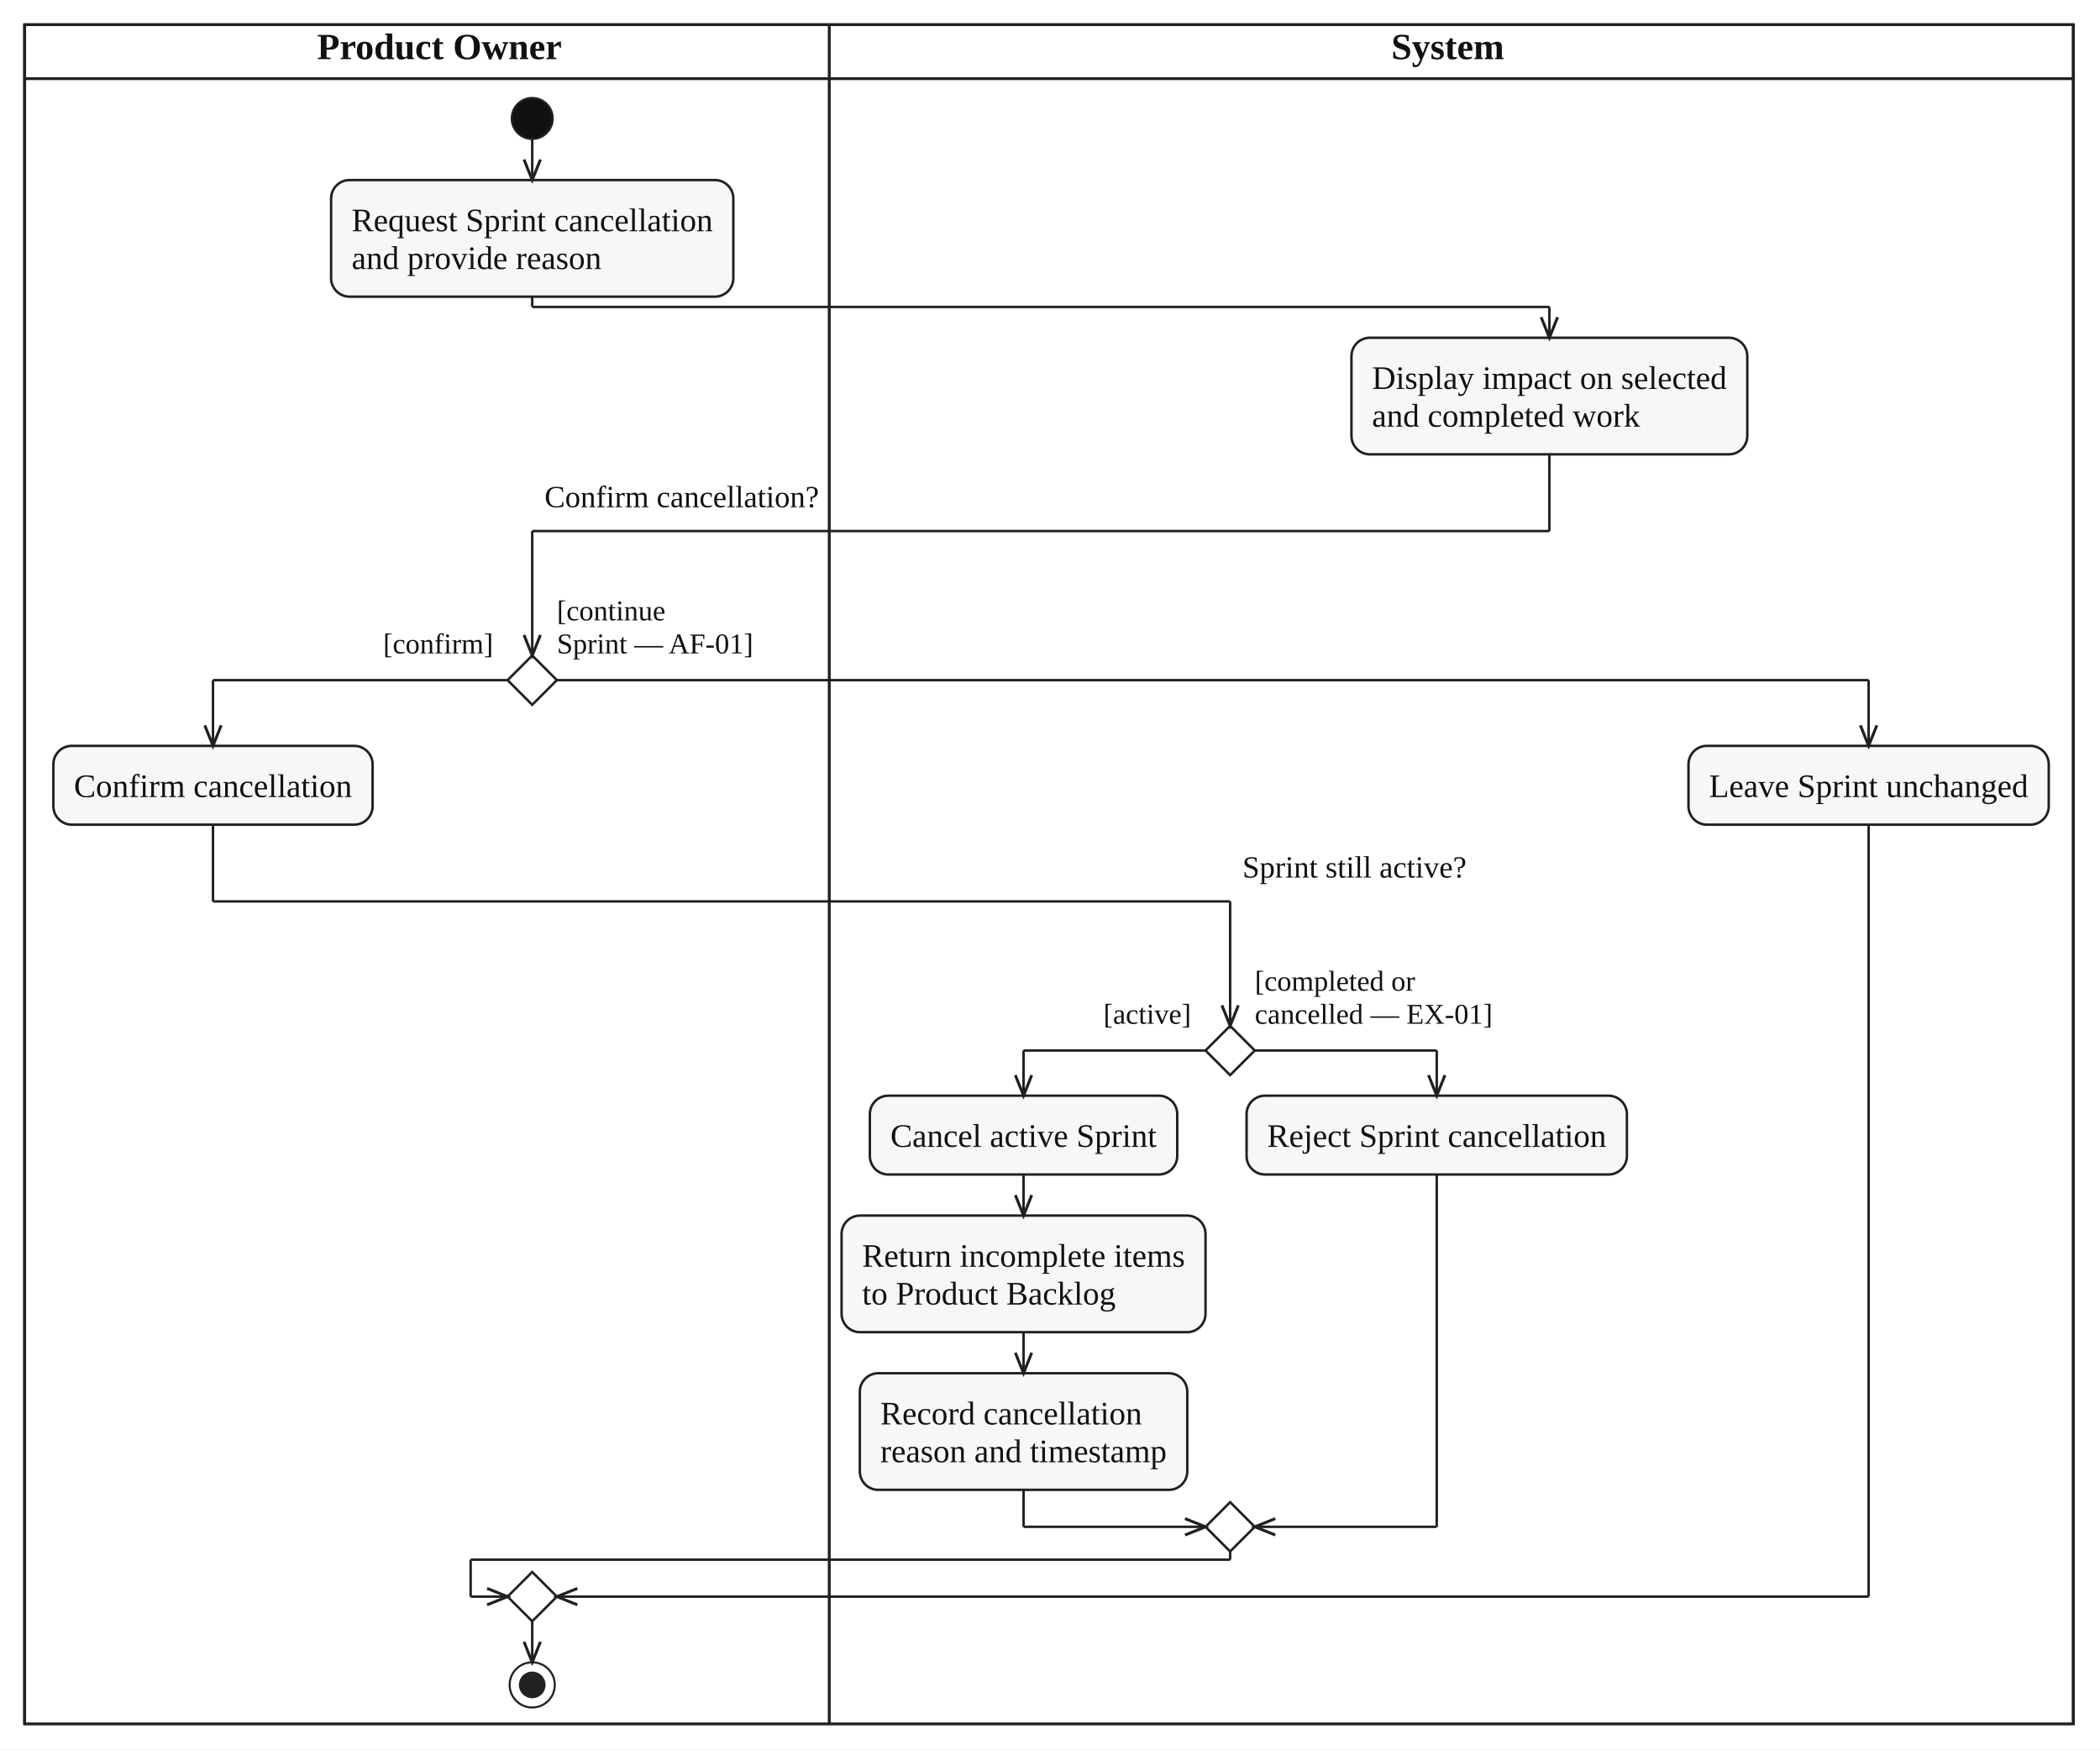
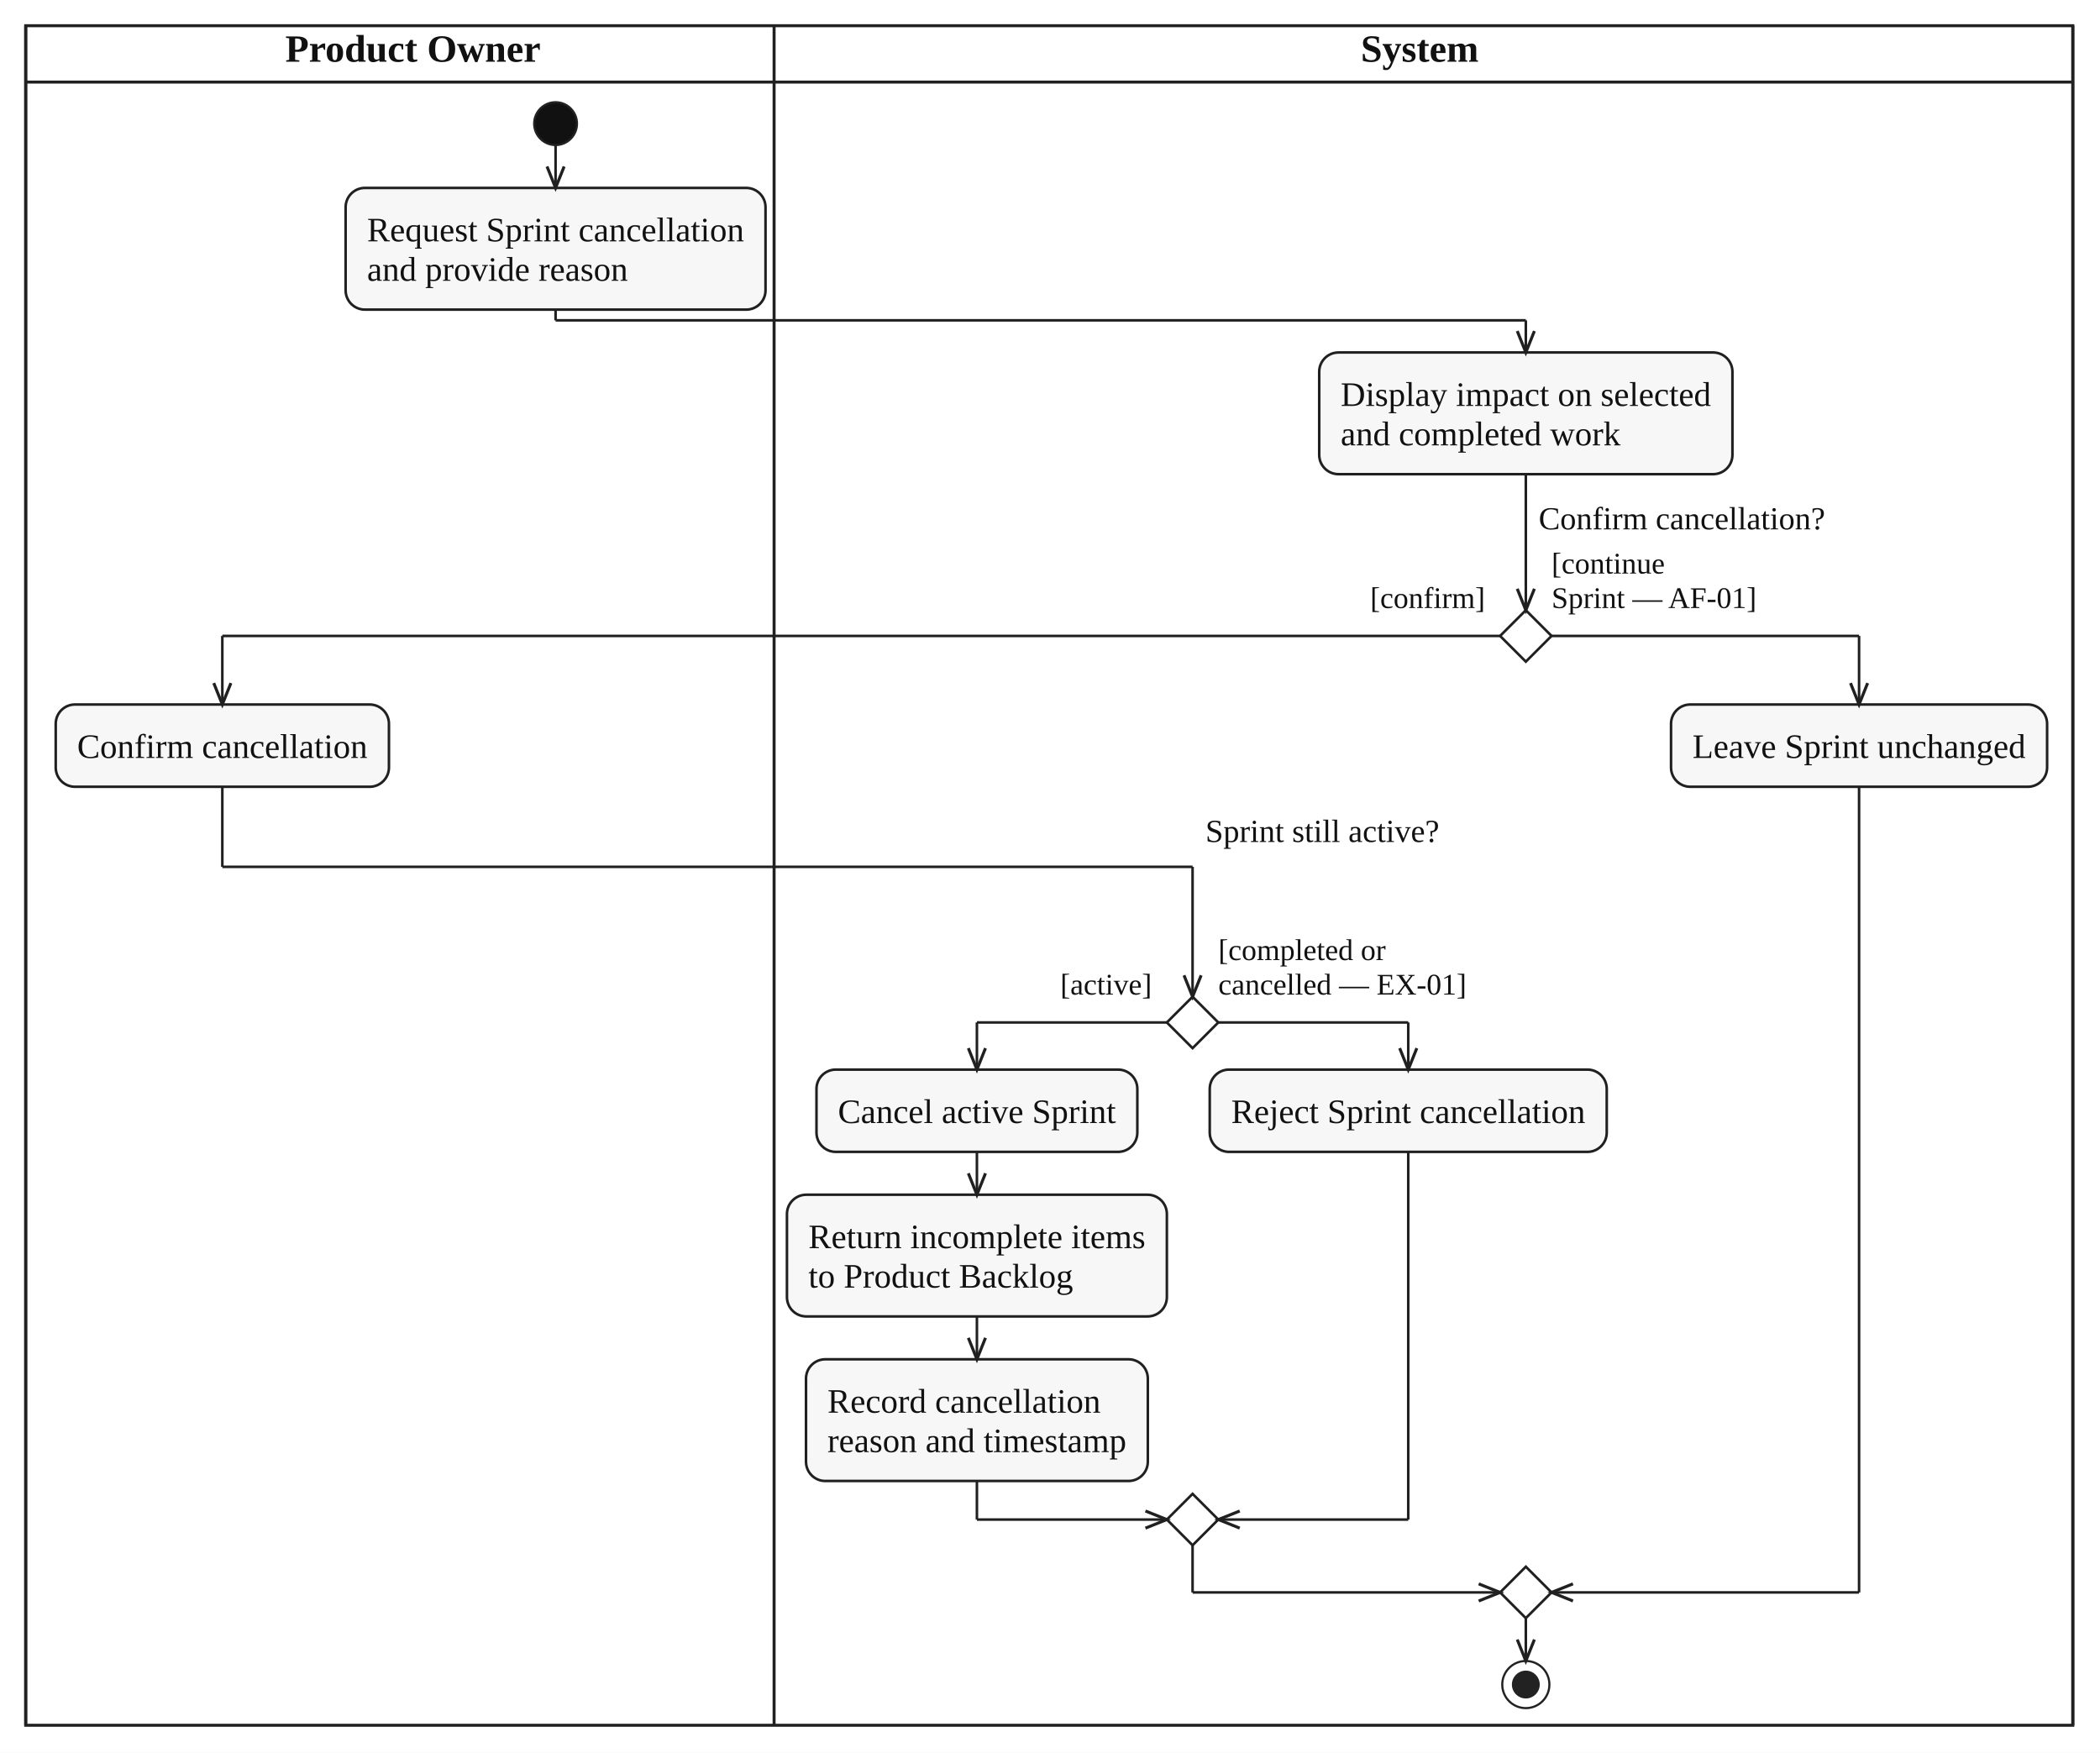
- <svg xmlns="http://www.w3.org/2000/svg" contentStyleType="text/css" height="852px" preserveAspectRatio="none" style="width:1023px;height:852px;background:#FFFFFF;" version="1.1" viewBox="-5 0.394 1023 852" width="1023px" zoomAndPan="magnify" data-pres-formatted="1">
-   <rect id="pres-background" x="-5" y="0.394" width="1023" height="852" fill="#FFFFFF" stroke="none" />
+ <svg xmlns="http://www.w3.org/2000/svg" contentStyleType="text/css" height="818px" preserveAspectRatio="none" style="width:980px;height:818px;background:#FFFFFF;" version="1.1" viewBox="-5 0.394 980 818" width="980px" zoomAndPan="magnify" data-pres-formatted="1">
+   <rect id="pres-background" x="-5" y="0.394" width="980" height="818" fill="#FFFFFF" stroke="none" />
  <defs />
  <g>
-     <rect fill="#FFFFFF" height="30.698" style="stroke:#FFFFFF;stroke-width:1.0;" width="983.285" x="15" y="12.394" />
+     <rect fill="#FFFFFF" height="30.698" style="stroke:#FFFFFF;stroke-width:1.0;" width="940.565" x="15" y="12.394" />
    <ellipse cx="254.269" cy="58.092" fill="#111111" rx="10" ry="10" style="stroke:#222222;stroke-width:1.0;" />
    <rect fill="#F7F7F7" height="56.797" rx="9" ry="9" style="stroke:#202020;stroke-width:1.2;" width="195.953" x="156.292" y="88.092" />
    <text fill="#111111" font-family="Times New Roman" font-size="16" lengthAdjust="spacing" textLength="175.953" x="166.292" y="113.029">Request Sprint cancellation</text>
    <text fill="#111111" font-family="Times New Roman" font-size="16" lengthAdjust="spacing" textLength="121.734" x="166.292" y="131.428">and provide reason</text>
-     <polygon fill="#FFFFFF" points="254.269,319.673,266.269,331.673,254.269,343.673,242.269,331.673,254.269,319.673" style="stroke:#202020;stroke-width:1.2;" />
-     <text fill="#111111" font-family="Times New Roman" font-size="15" lengthAdjust="spacing" textLength="133.696" x="260.269" y="247.434">Confirm cancellation?</text>
-     <text fill="#111111" font-family="Times New Roman" font-size="15" lengthAdjust="spacing" textLength="3.75" x="260.269" y="264.683"> </text>
-     <text fill="#111111" font-family="Times New Roman" font-size="15" lengthAdjust="spacing" textLength="3.75" x="260.269" y="281.931"> </text>
-     <text fill="#111111" font-family="Times New Roman" font-size="15" lengthAdjust="spacing" textLength="3.75" x="260.269" y="299.18"> </text>
-     <text fill="#111111" font-family="Times New Roman" font-size="15" lengthAdjust="spacing" textLength="3.75" x="260.269" y="316.428"> </text>
-     <text fill="#111111" font-family="Times New Roman" font-size="14" lengthAdjust="spacing" textLength="60.642" x="181.627" y="318.644">[confirm]  </text>
-     <text fill="#111111" font-family="Times New Roman" font-size="6" lengthAdjust="spacing" textLength="1.5" x="181.627" y="327.274"> </text>
-     <text fill="#111111" font-family="Times New Roman" font-size="14" lengthAdjust="spacing" textLength="59.869" x="266.269" y="302.546">  [continue</text>
-     <text fill="#111111" font-family="Times New Roman" font-size="14" lengthAdjust="spacing" textLength="103.448" x="266.269" y="318.644">  Sprint — AF-01]</text>
-     <text fill="#111111" font-family="Times New Roman" font-size="6" lengthAdjust="spacing" textLength="1.5" x="266.269" y="327.274"> </text>
-     <rect fill="#F7F7F7" height="38.398" rx="9" ry="9" style="stroke:#202020;stroke-width:1.2;" width="155.508" x="21" y="363.673" />
-     <text fill="#111111" font-family="Times New Roman" font-size="16" lengthAdjust="spacing" textLength="135.508" x="31" y="388.61">Confirm cancellation</text>
-     <polygon fill="#FFFFFF" points="254.269,766.051,266.269,778.051,254.269,790.051,242.269,778.051,254.269,766.051" style="stroke:#202020;stroke-width:1.2;" />
-     <ellipse cx="254.269" cy="821.051" fill="none" rx="11" ry="11" style="stroke:#222222;stroke-width:1.0;" />
-     <ellipse cx="254.269" cy="821.051" fill="#222222" rx="6" ry="6" style="stroke:#222222;stroke-width:1.0;" />
-     <line style="stroke:#202020;stroke-width:1.4;" x1="7" x2="7" y1="12.394" y2="840.051" />
-     <rect fill="#F7F7F7" height="56.797" rx="9" ry="9" style="stroke:#202020;stroke-width:1.2;" width="192.836" x="653.352" y="164.889" />
-     <text fill="#111111" font-family="Times New Roman" font-size="16" lengthAdjust="spacing" textLength="172.836" x="663.352" y="189.826">Display impact on selected</text>
-     <text fill="#111111" font-family="Times New Roman" font-size="16" lengthAdjust="spacing" textLength="130.625" x="663.352" y="208.225">and completed work</text>
-     <polygon fill="#FFFFFF" points="594.256,500.059,606.256,512.059,594.256,524.059,582.256,512.059,594.256,500.059" style="stroke:#202020;stroke-width:1.2;" />
-     <text fill="#111111" font-family="Times New Roman" font-size="15" lengthAdjust="spacing" textLength="109.145" x="600.256" y="427.82">Sprint still active?</text>
-     <text fill="#111111" font-family="Times New Roman" font-size="15" lengthAdjust="spacing" textLength="3.75" x="600.256" y="445.068"> </text>
-     <text fill="#111111" font-family="Times New Roman" font-size="15" lengthAdjust="spacing" textLength="3.75" x="600.256" y="462.317"> </text>
-     <text fill="#111111" font-family="Times New Roman" font-size="15" lengthAdjust="spacing" textLength="3.75" x="600.256" y="479.565"> </text>
-     <text fill="#111111" font-family="Times New Roman" font-size="15" lengthAdjust="spacing" textLength="3.75" x="600.256" y="496.814"> </text>
-     <text fill="#111111" font-family="Times New Roman" font-size="14" lengthAdjust="spacing" textLength="49.745" x="532.511" y="499.03">[active]  </text>
-     <text fill="#111111" font-family="Times New Roman" font-size="6" lengthAdjust="spacing" textLength="1.5" x="532.511" y="507.66"> </text>
-     <text fill="#111111" font-family="Times New Roman" font-size="14" lengthAdjust="spacing" textLength="85.135" x="606.256" y="482.932">  [completed or</text>
-     <text fill="#111111" font-family="Times New Roman" font-size="14" lengthAdjust="spacing" textLength="122.835" x="606.256" y="499.03">  cancelled — EX-01]</text>
-     <text fill="#111111" font-family="Times New Roman" font-size="6" lengthAdjust="spacing" textLength="1.5" x="606.256" y="507.66"> </text>
-     <rect fill="#F7F7F7" height="38.398" rx="9" ry="9" style="stroke:#202020;stroke-width:1.2;" width="149.734" x="418.746" y="534.059" />
-     <text fill="#111111" font-family="Times New Roman" font-size="16" lengthAdjust="spacing" textLength="129.734" x="428.746" y="558.996">Cancel active Sprint</text>
-     <rect fill="#F7F7F7" height="56.797" rx="9" ry="9" style="stroke:#202020;stroke-width:1.2;" width="177.297" x="404.965" y="592.457" />
-     <text fill="#111111" font-family="Times New Roman" font-size="16" lengthAdjust="spacing" textLength="157.297" x="414.965" y="617.394">Return incomplete items</text>
-     <text fill="#111111" font-family="Times New Roman" font-size="16" lengthAdjust="spacing" textLength="123.539" x="414.965" y="635.793">to Product Backlog</text>
-     <rect fill="#F7F7F7" height="56.797" rx="9" ry="9" style="stroke:#202020;stroke-width:1.2;" width="159.516" x="413.856" y="669.254" />
-     <text fill="#111111" font-family="Times New Roman" font-size="16" lengthAdjust="spacing" textLength="127.492" x="423.856" y="694.191">Record cancellation</text>
-     <text fill="#111111" font-family="Times New Roman" font-size="16" lengthAdjust="spacing" textLength="139.516" x="423.856" y="712.59">reason and timestamp</text>
-     <rect fill="#F7F7F7" height="38.398" rx="9" ry="9" style="stroke:#202020;stroke-width:1.2;" width="185.273" x="602.262" y="534.059" />
-     <text fill="#111111" font-family="Times New Roman" font-size="16" lengthAdjust="spacing" textLength="165.273" x="612.262" y="558.996">Reject Sprint cancellation</text>
-     <polygon fill="#FFFFFF" points="594.256,732.051,606.256,744.051,594.256,756.051,582.256,744.051,594.256,732.051" style="stroke:#202020;stroke-width:1.2;" />
-     <rect fill="#F7F7F7" height="38.398" rx="9" ry="9" style="stroke:#202020;stroke-width:1.2;" width="175.5" x="817.535" y="363.673" />
-     <text fill="#111111" font-family="Times New Roman" font-size="16" lengthAdjust="spacing" textLength="155.5" x="827.535" y="388.61">Leave Sprint unchanged</text>
-     <line style="stroke:#202020;stroke-width:1.4;" x1="398.965" x2="398.965" y1="12.394" y2="840.051" />
-     <line style="stroke:#202020;stroke-width:1.4;" x1="1005.035" x2="1005.035" y1="12.394" y2="840.051" />
+     <rect fill="#F7F7F7" height="38.398" rx="9" ry="9" style="stroke:#202020;stroke-width:1.2;" width="155.508" x="21" y="329.176" />
+     <text fill="#111111" font-family="Times New Roman" font-size="16" lengthAdjust="spacing" textLength="135.508" x="31" y="354.113">Confirm cancellation</text>
+     <line style="stroke:#202020;stroke-width:1.4;" x1="7" x2="7" y1="12.394" y2="805.554" />
+     <rect fill="#F7F7F7" height="56.797" rx="9" ry="9" style="stroke:#202020;stroke-width:1.2;" width="192.836" x="610.633" y="164.889" />
+     <text fill="#111111" font-family="Times New Roman" font-size="16" lengthAdjust="spacing" textLength="172.836" x="620.633" y="189.826">Display impact on selected</text>
+     <text fill="#111111" font-family="Times New Roman" font-size="16" lengthAdjust="spacing" textLength="130.625" x="620.633" y="208.225">and completed work</text>
+     <polygon fill="#FFFFFF" points="707.051,285.176,719.051,297.176,707.051,309.176,695.051,297.176,707.051,285.176" style="stroke:#202020;stroke-width:1.2;" />
+     <text fill="#111111" font-family="Times New Roman" font-size="15" lengthAdjust="spacing" textLength="133.696" x="713.051" y="247.434">Confirm cancellation?</text>
+     <text fill="#111111" font-family="Times New Roman" font-size="15" lengthAdjust="spacing" textLength="3.75" x="713.051" y="264.683"> </text>
+     <text fill="#111111" font-family="Times New Roman" font-size="15" lengthAdjust="spacing" textLength="3.75" x="713.051" y="281.931"> </text>
+     <text fill="#111111" font-family="Times New Roman" font-size="14" lengthAdjust="spacing" textLength="60.642" x="634.409" y="284.147">[confirm]  </text>
+     <text fill="#111111" font-family="Times New Roman" font-size="6" lengthAdjust="spacing" textLength="1.5" x="634.409" y="292.777"> </text>
+     <text fill="#111111" font-family="Times New Roman" font-size="14" lengthAdjust="spacing" textLength="59.869" x="719.051" y="268.049">  [continue</text>
+     <text fill="#111111" font-family="Times New Roman" font-size="14" lengthAdjust="spacing" textLength="103.448" x="719.051" y="284.147">  Sprint — AF-01]</text>
+     <text fill="#111111" font-family="Times New Roman" font-size="6" lengthAdjust="spacing" textLength="1.5" x="719.051" y="292.777"> </text>
+     <polygon fill="#FFFFFF" points="551.536,465.562,563.536,477.562,551.536,489.562,539.536,477.562,551.536,465.562" style="stroke:#202020;stroke-width:1.2;" />
+     <text fill="#111111" font-family="Times New Roman" font-size="15" lengthAdjust="spacing" textLength="109.145" x="557.536" y="393.323">Sprint still active?</text>
+     <text fill="#111111" font-family="Times New Roman" font-size="15" lengthAdjust="spacing" textLength="3.75" x="557.536" y="410.571"> </text>
+     <text fill="#111111" font-family="Times New Roman" font-size="15" lengthAdjust="spacing" textLength="3.75" x="557.536" y="427.82"> </text>
+     <text fill="#111111" font-family="Times New Roman" font-size="15" lengthAdjust="spacing" textLength="3.75" x="557.536" y="445.068"> </text>
+     <text fill="#111111" font-family="Times New Roman" font-size="15" lengthAdjust="spacing" textLength="3.75" x="557.536" y="462.317"> </text>
+     <text fill="#111111" font-family="Times New Roman" font-size="14" lengthAdjust="spacing" textLength="49.745" x="489.791" y="464.533">[active]  </text>
+     <text fill="#111111" font-family="Times New Roman" font-size="6" lengthAdjust="spacing" textLength="1.5" x="489.791" y="473.163"> </text>
+     <text fill="#111111" font-family="Times New Roman" font-size="14" lengthAdjust="spacing" textLength="85.135" x="563.536" y="448.435">  [completed or</text>
+     <text fill="#111111" font-family="Times New Roman" font-size="14" lengthAdjust="spacing" textLength="122.835" x="563.536" y="464.533">  cancelled — EX-01]</text>
+     <text fill="#111111" font-family="Times New Roman" font-size="6" lengthAdjust="spacing" textLength="1.5" x="563.536" y="473.163"> </text>
+     <rect fill="#F7F7F7" height="38.398" rx="9" ry="9" style="stroke:#202020;stroke-width:1.2;" width="149.734" x="376.026" y="499.562" />
+     <text fill="#111111" font-family="Times New Roman" font-size="16" lengthAdjust="spacing" textLength="129.734" x="386.026" y="524.499">Cancel active Sprint</text>
+     <rect fill="#F7F7F7" height="56.797" rx="9" ry="9" style="stroke:#202020;stroke-width:1.2;" width="177.297" x="362.245" y="557.96" />
+     <text fill="#111111" font-family="Times New Roman" font-size="16" lengthAdjust="spacing" textLength="157.297" x="372.245" y="582.898">Return incomplete items</text>
+     <text fill="#111111" font-family="Times New Roman" font-size="16" lengthAdjust="spacing" textLength="123.539" x="372.245" y="601.296">to Product Backlog</text>
+     <rect fill="#F7F7F7" height="56.797" rx="9" ry="9" style="stroke:#202020;stroke-width:1.2;" width="159.516" x="371.136" y="634.757" />
+     <text fill="#111111" font-family="Times New Roman" font-size="16" lengthAdjust="spacing" textLength="127.492" x="381.136" y="659.694">Record cancellation</text>
+     <text fill="#111111" font-family="Times New Roman" font-size="16" lengthAdjust="spacing" textLength="139.516" x="381.136" y="678.093">reason and timestamp</text>
+     <rect fill="#F7F7F7" height="38.398" rx="9" ry="9" style="stroke:#202020;stroke-width:1.2;" width="185.273" x="559.542" y="499.562" />
+     <text fill="#111111" font-family="Times New Roman" font-size="16" lengthAdjust="spacing" textLength="165.273" x="569.542" y="524.499">Reject Sprint cancellation</text>
+     <polygon fill="#FFFFFF" points="551.536,697.554,563.536,709.554,551.536,721.554,539.536,709.554,551.536,697.554" style="stroke:#202020;stroke-width:1.2;" />
+     <rect fill="#F7F7F7" height="38.398" rx="9" ry="9" style="stroke:#202020;stroke-width:1.2;" width="175.5" x="774.815" y="329.176" />
+     <text fill="#111111" font-family="Times New Roman" font-size="16" lengthAdjust="spacing" textLength="155.5" x="784.815" y="354.113">Leave Sprint unchanged</text>
+     <polygon fill="#FFFFFF" points="707.051,731.554,719.051,743.554,707.051,755.554,695.051,743.554,707.051,731.554" style="stroke:#202020;stroke-width:1.2;" />
+     <ellipse cx="707.051" cy="786.554" fill="none" rx="11" ry="11" style="stroke:#222222;stroke-width:1.0;" />
+     <ellipse cx="707.051" cy="786.554" fill="#222222" rx="6" ry="6" style="stroke:#222222;stroke-width:1.0;" />
+     <line style="stroke:#202020;stroke-width:1.4;" x1="356.245" x2="356.245" y1="12.394" y2="805.554" />
+     <line style="stroke:#202020;stroke-width:1.4;" x1="962.315" x2="962.315" y1="12.394" y2="805.554" />
    <line style="stroke:#202020;stroke-width:1.2;" x1="254.269" x2="254.269" y1="68.092" y2="88.092" />
    <polyline points="250.269,78.092 254.269,88.092 258.269,78.092" fill="none" stroke="#202020" stroke-width="1.4" stroke-linejoin="miter" stroke-linecap="butt" class="open-arrowhead" />
-     <line style="stroke:#202020;stroke-width:1.2;" x1="242.269" x2="98.754" y1="331.673" y2="331.673" />
-     <line style="stroke:#202020;stroke-width:1.2;" x1="98.754" x2="98.754" y1="331.673" y2="363.673" />
-     <polyline points="94.754,353.673 98.754,363.673 102.754,353.673" fill="none" stroke="#202020" stroke-width="1.4" stroke-linejoin="miter" stroke-linecap="butt" class="open-arrowhead" />
-     <line style="stroke:#202020;stroke-width:1.2;" x1="254.269" x2="254.269" y1="790.051" y2="810.051" />
-     <polyline points="250.269,800.051 254.269,810.051 258.269,800.051" fill="none" stroke="#202020" stroke-width="1.4" stroke-linejoin="miter" stroke-linecap="butt" class="open-arrowhead" />
-     <line style="stroke:#202020;stroke-width:1.2;" x1="493.613" x2="493.613" y1="572.457" y2="592.457" />
-     <polyline points="489.613,582.457 493.613,592.457 497.613,582.457" fill="none" stroke="#202020" stroke-width="1.4" stroke-linejoin="miter" stroke-linecap="butt" class="open-arrowhead" />
-     <line style="stroke:#202020;stroke-width:1.2;" x1="493.613" x2="493.613" y1="649.254" y2="669.254" />
-     <polyline points="489.613,659.254 493.613,669.254 497.613,659.254" fill="none" stroke="#202020" stroke-width="1.4" stroke-linejoin="miter" stroke-linecap="butt" class="open-arrowhead" />
-     <line style="stroke:#202020;stroke-width:1.2;" x1="582.256" x2="493.613" y1="512.059" y2="512.059" />
-     <line style="stroke:#202020;stroke-width:1.2;" x1="493.613" x2="493.613" y1="512.059" y2="534.059" />
-     <polyline points="489.613,524.059 493.613,534.059 497.613,524.059" fill="none" stroke="#202020" stroke-width="1.4" stroke-linejoin="miter" stroke-linecap="butt" class="open-arrowhead" />
-     <line style="stroke:#202020;stroke-width:1.2;" x1="606.256" x2="694.898" y1="512.059" y2="512.059" />
-     <line style="stroke:#202020;stroke-width:1.2;" x1="694.898" x2="694.898" y1="512.059" y2="534.059" />
-     <polyline points="690.898,524.059 694.898,534.059 698.898,524.059" fill="none" stroke="#202020" stroke-width="1.4" stroke-linejoin="miter" stroke-linecap="butt" class="open-arrowhead" />
-     <line style="stroke:#202020;stroke-width:1.2;" x1="493.613" x2="493.613" y1="726.051" y2="744.051" />
-     <line style="stroke:#202020;stroke-width:1.2;" x1="493.613" x2="582.256" y1="744.051" y2="744.051" />
-     <polyline points="572.256,740.051 582.256,744.051 572.256,748.051" fill="none" stroke="#202020" stroke-width="1.4" stroke-linejoin="miter" stroke-linecap="butt" class="open-arrowhead" />
-     <line style="stroke:#202020;stroke-width:1.2;" x1="694.898" x2="694.898" y1="572.457" y2="744.051" />
-     <line style="stroke:#202020;stroke-width:1.2;" x1="694.898" x2="606.256" y1="744.051" y2="744.051" />
-     <polyline points="616.256,740.051 606.256,744.051 616.256,748.051" fill="none" stroke="#202020" stroke-width="1.4" stroke-linejoin="miter" stroke-linecap="butt" class="open-arrowhead" />
+     <line style="stroke:#202020;stroke-width:1.2;" x1="450.894" x2="450.894" y1="537.96" y2="557.96" />
+     <polyline points="446.894,547.96 450.894,557.96 454.894,547.96" fill="none" stroke="#202020" stroke-width="1.4" stroke-linejoin="miter" stroke-linecap="butt" class="open-arrowhead" />
+     <line style="stroke:#202020;stroke-width:1.2;" x1="450.894" x2="450.894" y1="614.757" y2="634.757" />
+     <polyline points="446.894,624.757 450.894,634.757 454.894,624.757" fill="none" stroke="#202020" stroke-width="1.4" stroke-linejoin="miter" stroke-linecap="butt" class="open-arrowhead" />
+     <line style="stroke:#202020;stroke-width:1.2;" x1="539.536" x2="450.894" y1="477.562" y2="477.562" />
+     <line style="stroke:#202020;stroke-width:1.2;" x1="450.894" x2="450.894" y1="477.562" y2="499.562" />
+     <polyline points="446.894,489.562 450.894,499.562 454.894,489.562" fill="none" stroke="#202020" stroke-width="1.4" stroke-linejoin="miter" stroke-linecap="butt" class="open-arrowhead" />
+     <line style="stroke:#202020;stroke-width:1.2;" x1="563.536" x2="652.179" y1="477.562" y2="477.562" />
+     <line style="stroke:#202020;stroke-width:1.2;" x1="652.179" x2="652.179" y1="477.562" y2="499.562" />
+     <polyline points="648.179,489.562 652.179,499.562 656.179,489.562" fill="none" stroke="#202020" stroke-width="1.4" stroke-linejoin="miter" stroke-linecap="butt" class="open-arrowhead" />
+     <line style="stroke:#202020;stroke-width:1.2;" x1="450.894" x2="450.894" y1="691.554" y2="709.554" />
+     <line style="stroke:#202020;stroke-width:1.2;" x1="450.894" x2="539.536" y1="709.554" y2="709.554" />
+     <polyline points="529.536,705.554 539.536,709.554 529.536,713.554" fill="none" stroke="#202020" stroke-width="1.4" stroke-linejoin="miter" stroke-linecap="butt" class="open-arrowhead" />
+     <line style="stroke:#202020;stroke-width:1.2;" x1="652.179" x2="652.179" y1="537.96" y2="709.554" />
+     <line style="stroke:#202020;stroke-width:1.2;" x1="652.179" x2="563.536" y1="709.554" y2="709.554" />
+     <polyline points="573.536,705.554 563.536,709.554 573.536,713.554" fill="none" stroke="#202020" stroke-width="1.4" stroke-linejoin="miter" stroke-linecap="butt" class="open-arrowhead" />
+     <line style="stroke:#202020;stroke-width:1.2;" x1="719.051" x2="862.565" y1="297.176" y2="297.176" />
+     <line style="stroke:#202020;stroke-width:1.2;" x1="862.565" x2="862.565" y1="297.176" y2="329.176" />
+     <polyline points="858.565,319.176 862.565,329.176 866.565,319.176" fill="none" stroke="#202020" stroke-width="1.4" stroke-linejoin="miter" stroke-linecap="butt" class="open-arrowhead" />
+     <line style="stroke:#202020;stroke-width:1.2;" x1="551.536" x2="551.536" y1="721.554" y2="743.554" />
+     <line style="stroke:#202020;stroke-width:1.2;" x1="551.536" x2="695.051" y1="743.554" y2="743.554" />
+     <polyline points="685.051,739.554 695.051,743.554 685.051,747.554" fill="none" stroke="#202020" stroke-width="1.4" stroke-linejoin="miter" stroke-linecap="butt" class="open-arrowhead" />
+     <line style="stroke:#202020;stroke-width:1.2;" x1="862.565" x2="862.565" y1="367.574" y2="743.554" />
+     <line style="stroke:#202020;stroke-width:1.2;" x1="862.565" x2="719.051" y1="743.554" y2="743.554" />
+     <polyline points="729.051,739.554 719.051,743.554 729.051,747.554" fill="none" stroke="#202020" stroke-width="1.4" stroke-linejoin="miter" stroke-linecap="butt" class="open-arrowhead" />
+     <line style="stroke:#202020;stroke-width:1.2;" x1="707.051" x2="707.051" y1="221.685" y2="285.176" />
+     <polyline points="703.051,275.176 707.051,285.176 711.051,275.176" fill="none" stroke="#202020" stroke-width="1.4" stroke-linejoin="miter" stroke-linecap="butt" class="open-arrowhead" />
+     <line style="stroke:#202020;stroke-width:1.2;" x1="707.051" x2="707.051" y1="755.554" y2="775.554" />
+     <polyline points="703.051,765.554 707.051,775.554 711.051,765.554" fill="none" stroke="#202020" stroke-width="1.4" stroke-linejoin="miter" stroke-linecap="butt" class="open-arrowhead" />
    <line style="stroke:#202020;stroke-width:1.2;" x1="254.269" x2="254.269" y1="144.889" y2="149.889" />
-     <line style="stroke:#202020;stroke-width:1.2;" x1="254.269" x2="749.77" y1="149.889" y2="149.889" />
-     <line style="stroke:#202020;stroke-width:1.2;" x1="749.77" x2="749.77" y1="149.889" y2="164.889" />
-     <polyline points="745.77,154.889 749.77,164.889 753.77,154.889" fill="none" stroke="#202020" stroke-width="1.4" stroke-linejoin="miter" stroke-linecap="butt" class="open-arrowhead" />
-     <line style="stroke:#202020;stroke-width:1.2;" x1="98.754" x2="98.754" y1="402.071" y2="439.437" />
-     <line style="stroke:#202020;stroke-width:1.2;" x1="98.754" x2="594.256" y1="439.437" y2="439.437" />
-     <line style="stroke:#202020;stroke-width:1.2;" x1="594.256" x2="594.256" y1="439.437" y2="500.059" />
-     <polyline points="590.256,490.059 594.256,500.059 598.256,490.059" fill="none" stroke="#202020" stroke-width="1.4" stroke-linejoin="miter" stroke-linecap="butt" class="open-arrowhead" />
-     <line style="stroke:#202020;stroke-width:1.2;" x1="266.269" x2="905.285" y1="331.673" y2="331.673" />
-     <line style="stroke:#202020;stroke-width:1.2;" x1="905.285" x2="905.285" y1="331.673" y2="363.673" />
-     <polyline points="901.285,353.673 905.285,363.673 909.285,353.673" fill="none" stroke="#202020" stroke-width="1.4" stroke-linejoin="miter" stroke-linecap="butt" class="open-arrowhead" />
-     <line style="stroke:#202020;stroke-width:1.2;" x1="594.256" x2="594.256" y1="756.051" y2="760.051" />
-     <line style="stroke:#202020;stroke-width:1.2;" x1="594.256" x2="224.269" y1="760.051" y2="760.051" />
-     <line style="stroke:#202020;stroke-width:1.2;" x1="224.269" x2="224.269" y1="760.051" y2="778.051" />
-     <line style="stroke:#202020;stroke-width:1.2;" x1="224.269" x2="242.269" y1="778.051" y2="778.051" />
-     <polyline points="232.269,774.051 242.269,778.051 232.269,782.051" fill="none" stroke="#202020" stroke-width="1.4" stroke-linejoin="miter" stroke-linecap="butt" class="open-arrowhead" />
-     <line style="stroke:#202020;stroke-width:1.2;" x1="905.285" x2="905.285" y1="402.071" y2="778.051" />
-     <line style="stroke:#202020;stroke-width:1.2;" x1="905.285" x2="266.269" y1="778.051" y2="778.051" />
-     <polyline points="276.269,774.051 266.269,778.051 276.269,782.051" fill="none" stroke="#202020" stroke-width="1.4" stroke-linejoin="miter" stroke-linecap="butt" class="open-arrowhead" />
-     <line style="stroke:#202020;stroke-width:1.2;" x1="749.77" x2="749.77" y1="221.685" y2="259.051" />
-     <line style="stroke:#202020;stroke-width:1.2;" x1="749.77" x2="254.269" y1="259.051" y2="259.051" />
-     <line style="stroke:#202020;stroke-width:1.2;" x1="254.269" x2="254.269" y1="259.051" y2="319.673" />
-     <polyline points="250.269,309.673 254.269,319.673 258.269,309.673" fill="none" stroke="#202020" stroke-width="1.4" stroke-linejoin="miter" stroke-linecap="butt" class="open-arrowhead" />
-     <text fill="#111111" font-family="Times New Roman" font-size="18" font-weight="bold" lengthAdjust="spacing" textLength="119.478" x="149.493" y="29.198">Product Owner</text>
-     <text fill="#111111" font-family="Times New Roman" font-size="7" font-weight="bold" lengthAdjust="spacing" textLength="1.75" x="144.993" y="39.627"> </text>
-     <text fill="#111111" font-family="Times New Roman" font-size="18" font-weight="bold" lengthAdjust="spacing" textLength="54.993" x="672.753" y="29.198">System</text>
-     <text fill="#111111" font-family="Times New Roman" font-size="7" font-weight="bold" lengthAdjust="spacing" textLength="1.75" x="668.253" y="39.627"> </text>
+     <line style="stroke:#202020;stroke-width:1.2;" x1="254.269" x2="707.051" y1="149.889" y2="149.889" />
+     <line style="stroke:#202020;stroke-width:1.2;" x1="707.051" x2="707.051" y1="149.889" y2="164.889" />
+     <polyline points="703.051,154.889 707.051,164.889 711.051,154.889" fill="none" stroke="#202020" stroke-width="1.4" stroke-linejoin="miter" stroke-linecap="butt" class="open-arrowhead" />
+     <line style="stroke:#202020;stroke-width:1.2;" x1="98.754" x2="98.754" y1="367.574" y2="404.94" />
+     <line style="stroke:#202020;stroke-width:1.2;" x1="98.754" x2="551.536" y1="404.94" y2="404.94" />
+     <line style="stroke:#202020;stroke-width:1.2;" x1="551.536" x2="551.536" y1="404.94" y2="465.562" />
+     <polyline points="547.536,455.562 551.536,465.562 555.536,455.562" fill="none" stroke="#202020" stroke-width="1.4" stroke-linejoin="miter" stroke-linecap="butt" class="open-arrowhead" />
+     <line style="stroke:#202020;stroke-width:1.2;" x1="695.051" x2="98.754" y1="297.176" y2="297.176" />
+     <line style="stroke:#202020;stroke-width:1.2;" x1="98.754" x2="98.754" y1="297.176" y2="329.176" />
+     <polyline points="94.754,319.176 98.754,329.176 102.754,319.176" fill="none" stroke="#202020" stroke-width="1.4" stroke-linejoin="miter" stroke-linecap="butt" class="open-arrowhead" />
+     <text fill="#111111" font-family="Times New Roman" font-size="18" font-weight="bold" lengthAdjust="spacing" textLength="119.478" x="128.133" y="29.198">Product Owner</text>
+     <text fill="#111111" font-family="Times New Roman" font-size="7" font-weight="bold" lengthAdjust="spacing" textLength="1.75" x="123.633" y="39.627"> </text>
+     <text fill="#111111" font-family="Times New Roman" font-size="18" font-weight="bold" lengthAdjust="spacing" textLength="54.993" x="630.034" y="29.198">System</text>
+     <text fill="#111111" font-family="Times New Roman" font-size="7" font-weight="bold" lengthAdjust="spacing" textLength="1.75" x="625.534" y="39.627"> </text>
  </g>
  <g id="pres-frame" fill="none" stroke="#202020" stroke-width="1.4">
-     <rect x="7" y="12.394" width="998.035" height="827.657" />
-     <line x1="7" x2="1005.035" y1="38.698" y2="38.698" />
+     <rect x="7" y="12.394" width="955.315" height="793.16" />
+     <line x1="7" x2="962.315" y1="38.698" y2="38.698" />
  </g>
</svg>
